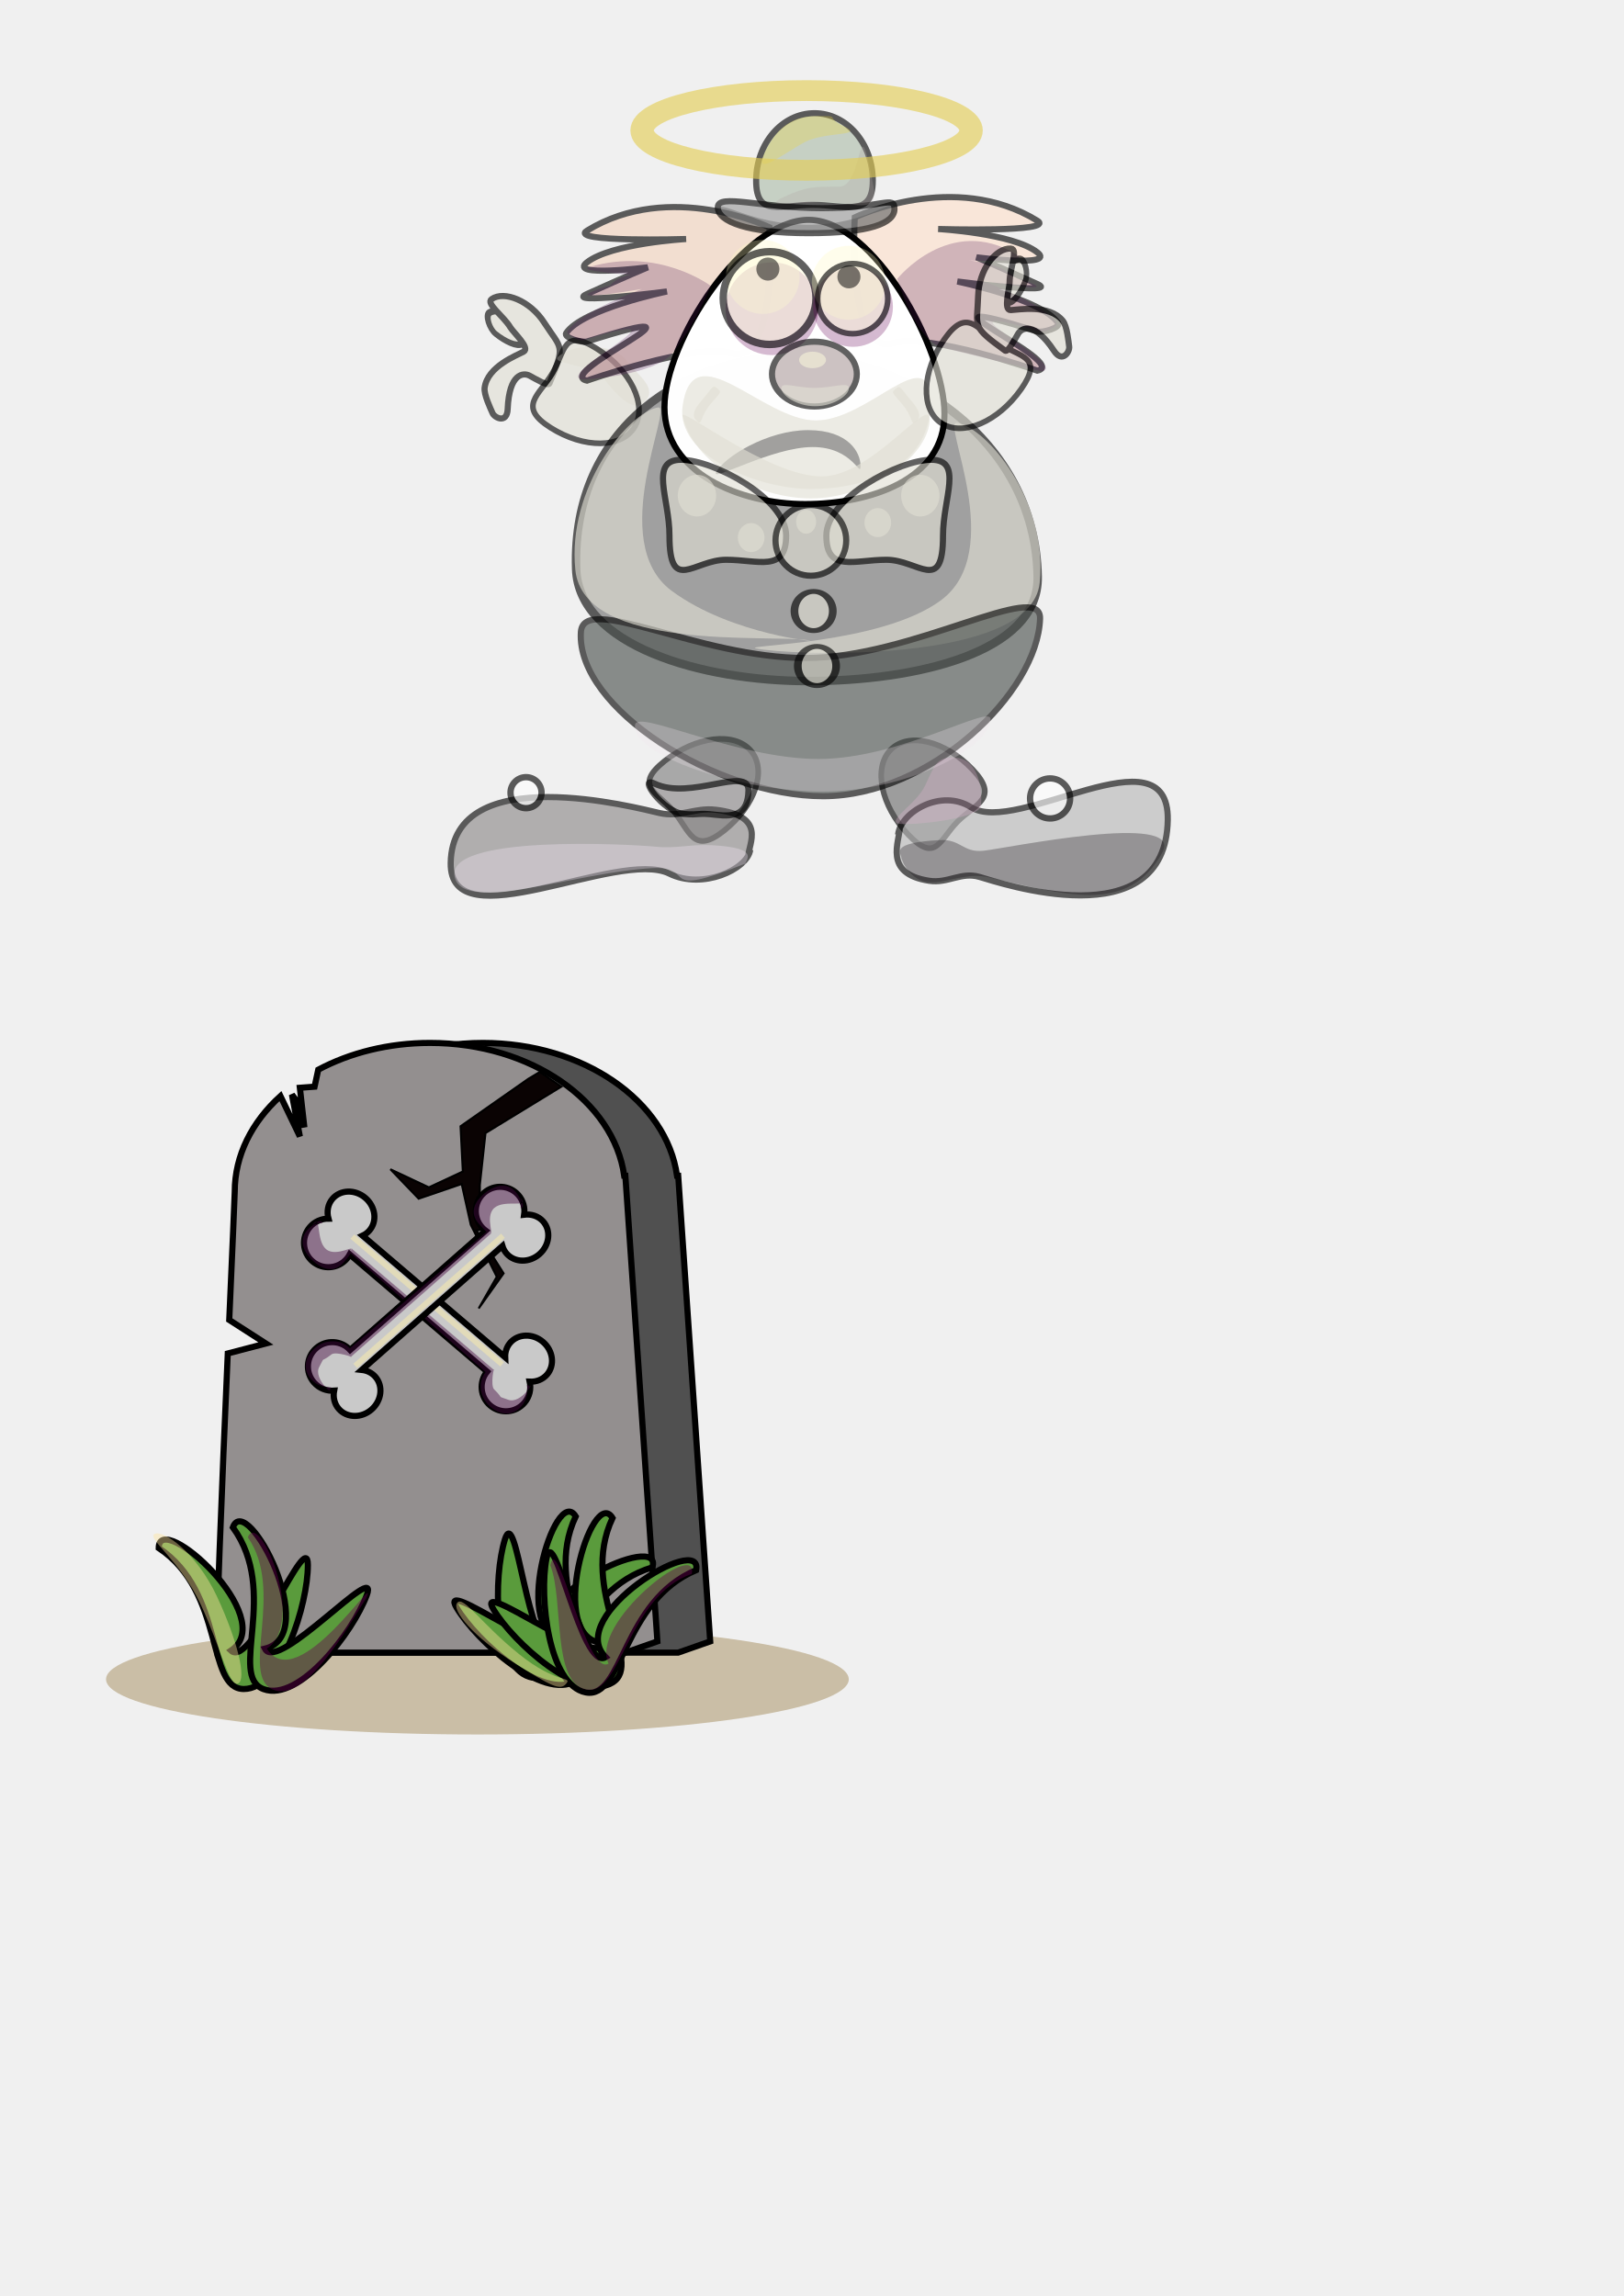
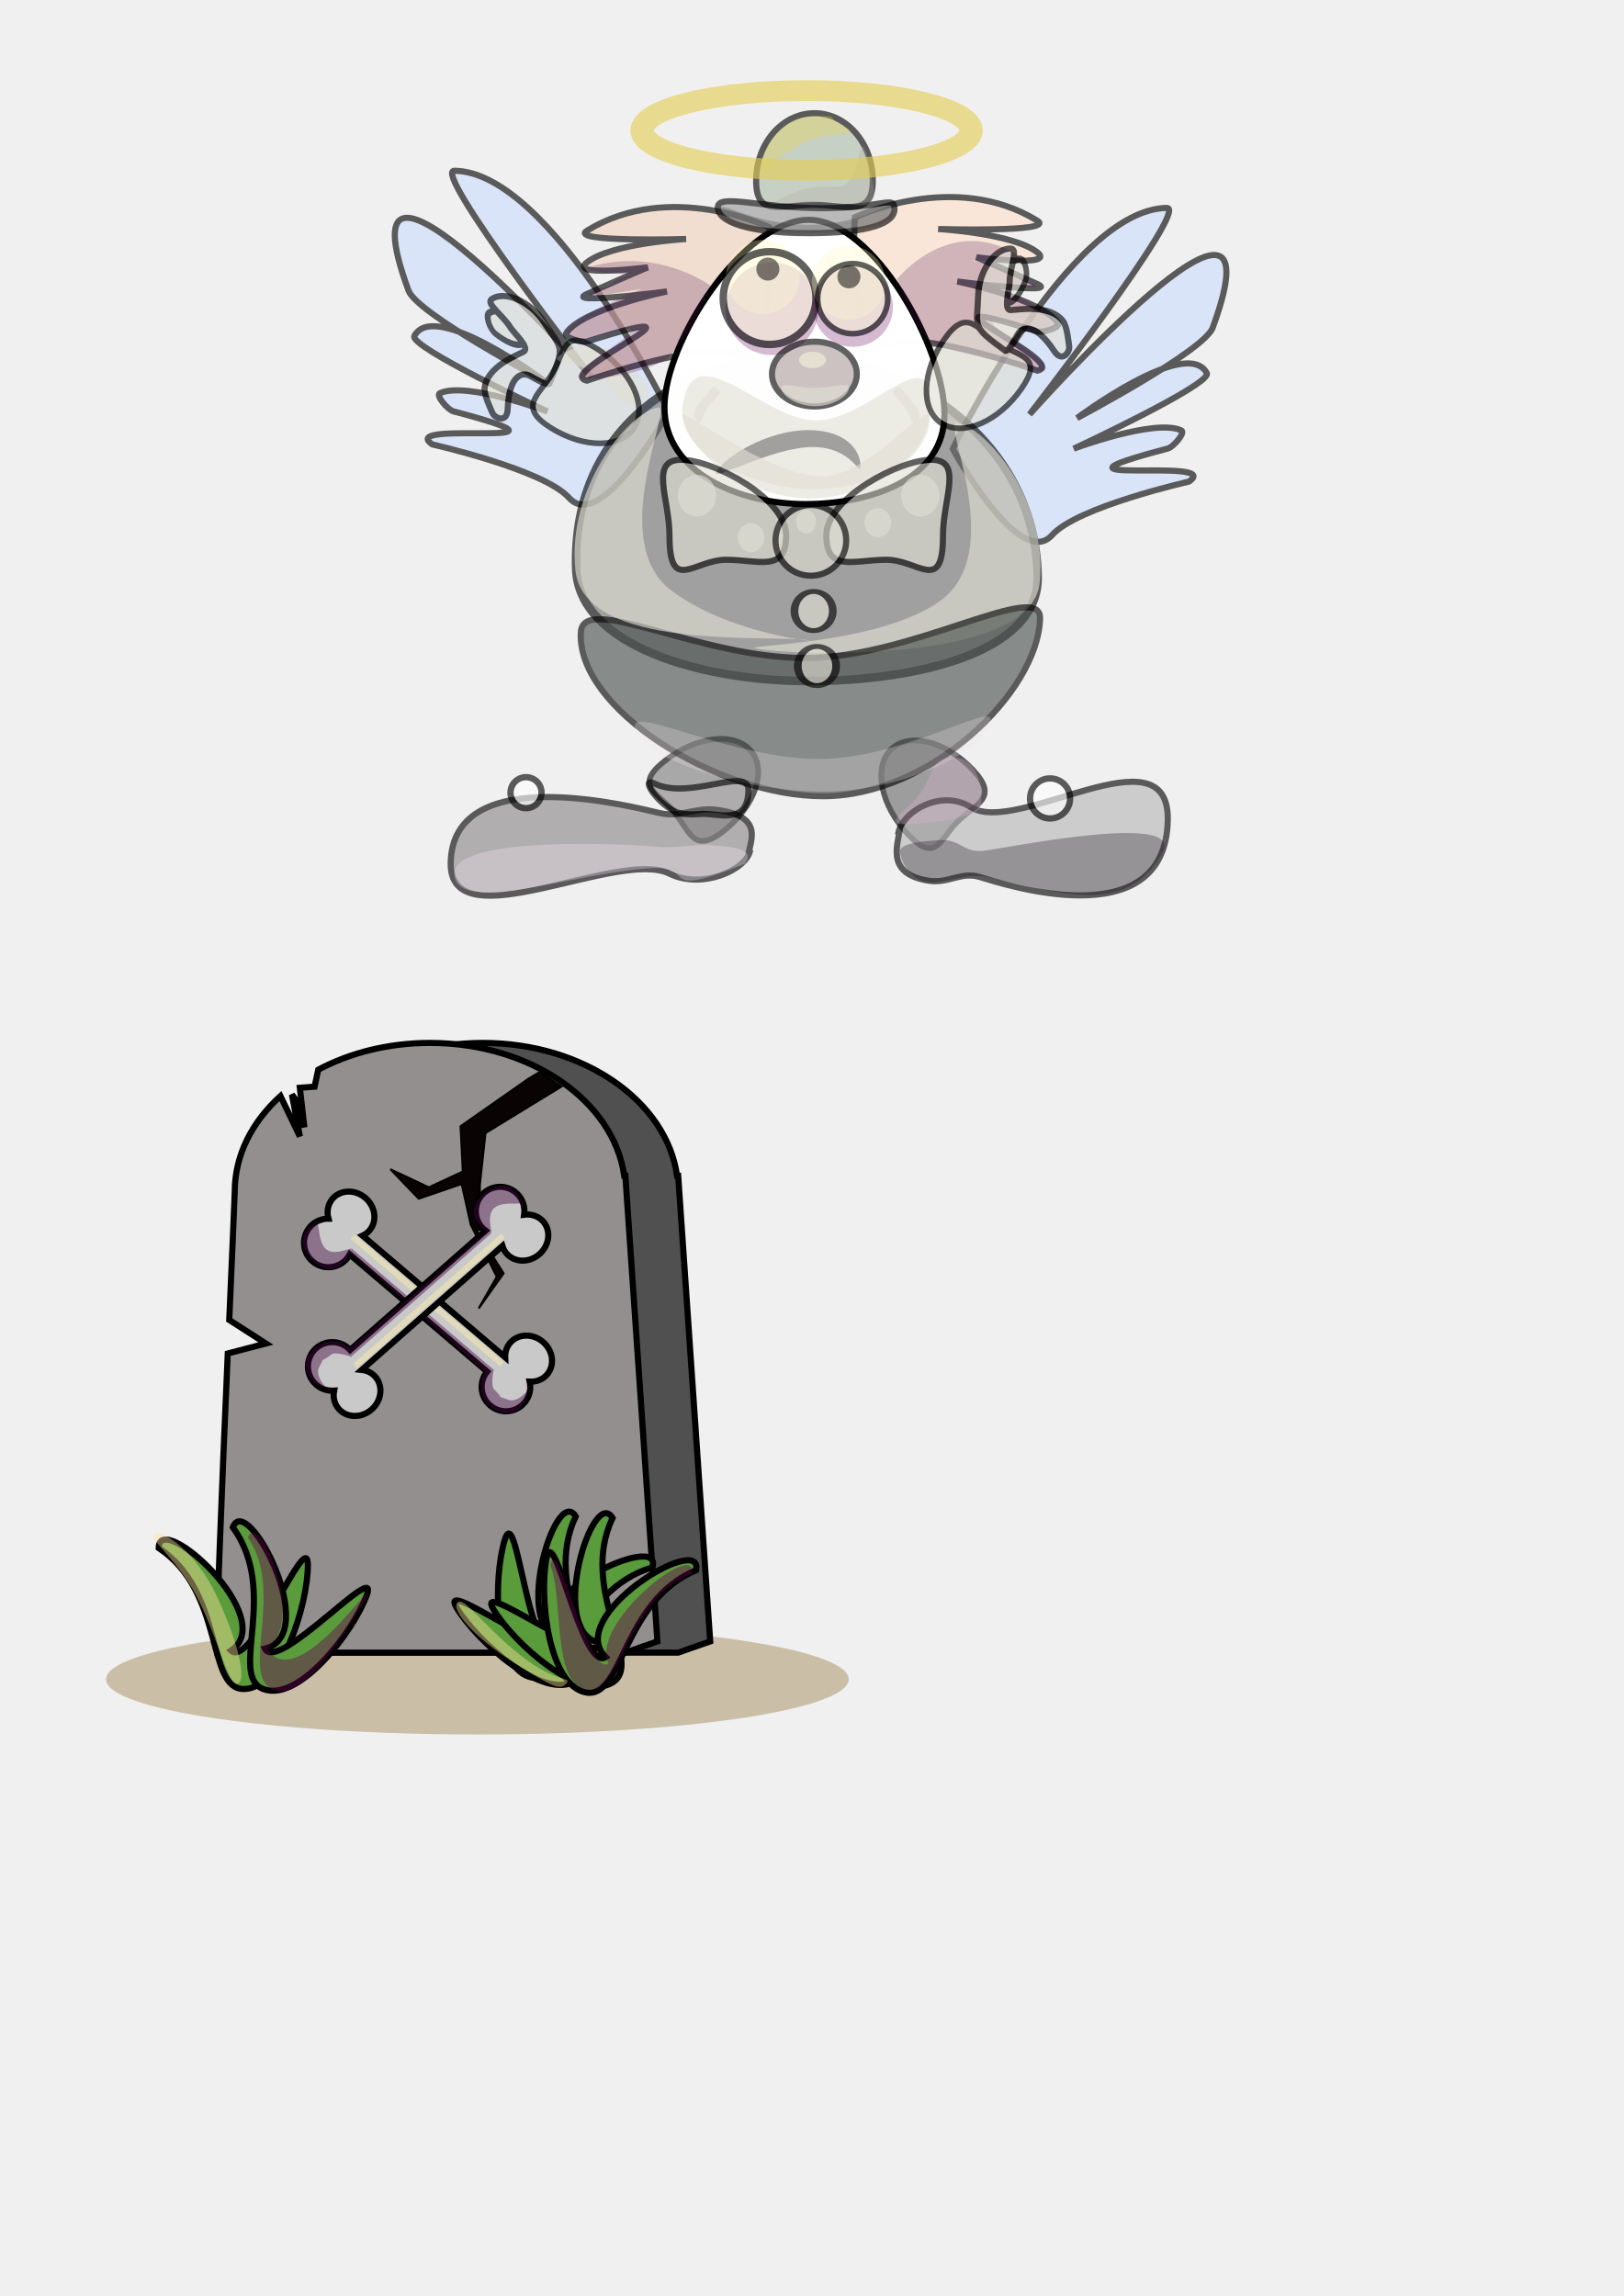
<svg xmlns="http://www.w3.org/2000/svg" width="210mm" height="297mm" id="svg2" version="1.1">
  <defs id="defs4" />
  <g id="layer1">
    <g id="g4303" transform="translate(0,119.198)">
      <path transform="matrix(0.774605,0,0,0.7744923,-3.720852,90.56246)" d="m 540.432,789.217 c 0,19.247 -104.924,34.85 -234.355,34.85 -129.431,0 -234.355,-15.603 -234.355,-34.85 0,-19.247 104.924,-34.85 234.355,-34.85 129.431,0 234.355,15.603 234.355,34.85 z" id="path3773" style="color:#000000;fill:#8d6d2d;fill-opacity:0.38;fill-rule:nonzero;stroke:none;stroke-width:3;marker:none;visibility:visible;display:inline;overflow:visible;enable-background:accumulate" />
      <g transform="translate(-2.020305,-4.04061)" id="g4276">
        <path style="color:#000000;fill:#505050;fill-opacity:1;fill-rule:nonzero;stroke:#000000;stroke-width:3;stroke-linecap:butt;stroke-linejoin:miter;stroke-miterlimit:4;stroke-opacity:1;stroke-dasharray:none;stroke-dashoffset:0;marker:none;visibility:visible;display:inline;overflow:visible;enable-background:accumulate" d="m 238.065,394.729 c -52.722,0 -95.47,32.57 -95.47,72.754 0,5.53 -10.14,220.589 -8.607,225.766 l 10.955,-0.437 188.592,0 15.649,-5.487 -15.649,-227.659 -0.557,0 c -5.121,-36.504 -45.66,-64.936 -94.913,-64.936 z" id="rect2985" />
        <path style="color:#000000;fill:#938f8f;fill-opacity:1;fill-rule:nonzero;stroke:#000000;stroke-width:3;stroke-linecap:butt;stroke-linejoin:miter;stroke-miterlimit:4;stroke-opacity:1;stroke-dasharray:none;stroke-dashoffset:0;marker:none;visibility:visible;display:inline;overflow:visible;enable-background:accumulate" d="m 212.237,394.729 c -20.328,0 -39.174,4.84 -54.658,13.094 l -1.791,8.302 -7.189,0.532 2.203,19.362 -2.76,-11.617 -3.316,-4.405 3.873,20.451 -9.489,-19.725 c -13.938,12.645 -22.343,28.952 -22.343,46.76 0,1.884 -1.196,28.762 -2.687,62.685 l 17.913,11.521 -18.639,4.865 c -2.787,63.884 -6.108,143.563 -5.18,146.694 l 10.941,-0.436 188.592,0 15.662,-5.494 -15.662,-227.652 -0.557,0 c -5.121,-36.504 -45.66,-64.936 -94.913,-64.936 z" id="path2990" />
        <path style="color:#000000;fill:#5a9b3c;fill-opacity:1;fill-rule:nonzero;stroke:#000000;stroke-width:3;stroke-linecap:butt;stroke-linejoin:miter;stroke-miterlimit:4;stroke-opacity:1;stroke-dashoffset:0;marker:none;visibility:visible;display:inline;overflow:visible;enable-background:accumulate" d="m 152.513,649.97 c 0,19.228 -12.716,60.633 -31.299,60.633 -18.582,0 -8.969,-47.159 -41.613,-68.931 0,-19.228 59.17,34.1 35.354,50.154 9.975,9.388 37.559,-61.084 37.559,-41.856 z" id="path3760" />
        <path id="path3763" d="m 181.31,664.723 c -6.695,18.025 -33.034,52.412 -50.454,45.943 -17.42,-6.469 8.014,-47.331 -15.007,-79.104 6.695,-18.025 43.593,52.565 15.677,59.323 6.082,12.273 56.479,-44.187 49.784,-26.162 z" style="color:#000000;fill:#5a9b3c;fill-opacity:1;fill-rule:nonzero;stroke:#000000;stroke-width:3;stroke-linecap:butt;stroke-linejoin:miter;stroke-miterlimit:4;stroke-opacity:1;stroke-dashoffset:0;marker:none;visibility:visible;display:inline;overflow:visible;enable-background:accumulate" />
        <path style="color:#000000;fill:#5a9b3c;fill-opacity:1;fill-rule:nonzero;stroke:#000000;stroke-width:3;stroke-linecap:butt;stroke-linejoin:miter;stroke-miterlimit:4;stroke-opacity:1;stroke-dashoffset:0;marker:none;visibility:visible;display:inline;overflow:visible;enable-background:accumulate" d="m 248.819,637.479 c -5.689,18.367 -5.793,61.68 11.957,67.177 17.75,5.497 22.522,-42.395 60.146,-53.536 5.689,-18.367 -66.611,15.071 -48.611,37.451 -12.306,6.017 -17.803,-69.459 -23.492,-51.092 z" id="path3765" />
        <path id="path3767" d="m 225.246,670.899 c 9.914,16.476 42.159,45.4 58.081,35.821 15.923,-9.578 -16.63,-45.033 0.117,-80.514 -9.914,-16.476 -33.119,59.719 -4.434,61.199 -3.707,13.186 -63.678,-32.981 -53.764,-16.506 z" style="color:#000000;fill:#5a9b3c;fill-opacity:1;fill-rule:nonzero;stroke:#000000;stroke-width:3;stroke-linecap:butt;stroke-linejoin:miter;stroke-miterlimit:4;stroke-opacity:1;stroke-dashoffset:0;marker:none;visibility:visible;display:inline;overflow:visible;enable-background:accumulate" />
        <path style="color:#000000;fill:#5a9b3c;fill-opacity:1;fill-rule:nonzero;stroke:#000000;stroke-width:3;stroke-linecap:butt;stroke-linejoin:miter;stroke-miterlimit:4;stroke-opacity:1;stroke-dashoffset:0;marker:none;visibility:visible;display:inline;overflow:visible;enable-background:accumulate" d="m 243.243,671.681 c 9.914,16.476 42.159,45.4 58.081,35.821 15.923,-9.578 -16.63,-45.033 0.117,-80.514 -9.914,-16.476 -33.119,59.719 -4.434,61.199 -3.707,13.186 -63.678,-32.981 -53.764,-16.506 z" id="path3769" />
        <path id="path3771" d="m 269.148,646.795 c -3.651,18.878 0.972,61.944 19.216,65.471 18.244,3.527 17.761,-44.599 53.945,-59.777 3.651,-18.878 -64.569,22.248 -44.234,42.531 -11.576,7.324 -25.276,-67.102 -28.927,-48.224 z" style="color:#000000;fill:#5a9b3c;fill-opacity:1;fill-rule:nonzero;stroke:#000000;stroke-width:3;stroke-linecap:butt;stroke-linejoin:miter;stroke-miterlimit:4;stroke-opacity:1;stroke-dashoffset:0;marker:none;visibility:visible;display:inline;overflow:visible;enable-background:accumulate" />
        <path style="color:#000000;fill:#6a0051;fill-opacity:0.422;fill-rule:nonzero;stroke:none;stroke-width:3;marker:none;visibility:visible;display:inline;overflow:visible;enable-background:accumulate" d="m 271.032,650.14 c 6.751,17.217 0.519,57.44 17.613,60.767 17.094,3.327 20.162,-45.777 51.522,-56.571 3.421,-17.804 -50.13,24.111 -40.663,43.826 -10.846,6.907 -25.052,-65.826 -28.473,-48.023 z" id="path3775" />
        <path id="path3777" d="m 180.907,666.398 c -9.377,14.678 -29.819,51.531 -45.705,44.398 -15.887,-7.132 6.194,-48.245 -12.037,-74.356 5.315,-13.978 29.129,41.417 9.245,54.42 15.307,24.055 55.965,-40.983 48.498,-24.462 z" style="color:#000000;fill:#6a0051;fill-opacity:0.422;fill-rule:nonzero;stroke:none;stroke-width:3;marker:none;visibility:visible;display:inline;overflow:visible;enable-background:accumulate" />
        <path style="color:#000000;fill:#ffe79d;fill-opacity:0.422;fill-rule:nonzero;stroke:none;stroke-width:3;marker:none;visibility:visible;display:inline;overflow:visible;enable-background:accumulate" d="m 108.099,665.406 c 9.993,21.467 14.613,40.49 10.319,42.488 -4.294,1.998 -8.352,-17.286 -18.345,-38.753 -9.993,-21.467 -26.721,-32.414 -22.427,-34.412 4.294,-1.998 20.46,9.21 30.453,30.677 z" id="path3779" />
        <path id="path3782" d="m 253.719,698.007 c 17.631,11.098 22.137,13.628 25.104,9.937 2.967,-3.692 -4.556,0.485 -23.017,-14.347 -18.46,-14.832 -27.308,-28.848 -30.275,-25.157 -2.967,3.692 8.146,16.952 28.188,29.567 z" style="color:#000000;fill:#ffe79d;fill-opacity:0.422;fill-rule:nonzero;stroke:none;stroke-width:3;marker:none;visibility:visible;display:inline;overflow:visible;enable-background:accumulate" />
        <g id="g3823" transform="matrix(0.5892906,0.5026688,-0.5027419,0.5892049,174.3315,-142.2862)">
          <path id="path3790" d="m 663.938,593.062 c -8.482,0 -15.375,6.245 -15.375,13.938 0,3.397 1.367,6.52 3.594,8.938 l -118.344,0 c 0.759,-1.65 1.188,-3.476 1.188,-5.375 0,-7.693 -6.862,-13.906 -15.344,-13.906 -8.482,0 -15.375,6.214 -15.375,13.906 0,4.567 2.443,8.616 6.188,11.156 C 507.134,624.536 505,628.731 505,633.438 c 0,8.482 6.862,15.344 15.344,15.344 8.482,0 15.375,-6.862 15.375,-15.344 0,-1.105 -0.122,-2.18 -0.344,-3.219 l 113.938,0 c 0.186,8.32 6.979,15 15.344,15 8.482,0 15.344,-6.862 15.344,-15.344 0,-5.011 -2.412,-9.478 -6.125,-12.281 3.301,-2.555 5.406,-6.349 5.406,-10.594 0,-7.693 -6.862,-13.938 -15.344,-13.938 z" style="color:#000000;fill:#c9c9c9;fill-opacity:1;fill-rule:nonzero;stroke:#000000;stroke-width:3.873;stroke-opacity:1;marker:none;visibility:visible;display:inline;overflow:visible;enable-background:accumulate" />
          <path style="color:#000000;fill:#450a41;fill-opacity:0.455;fill-rule:nonzero;stroke:none;stroke-width:3;marker:none;visibility:visible;display:inline;overflow:visible;enable-background:accumulate" d="m 671.009,635.063 c -7.959,2.931 -1.485,1.447 -11.082,0.806 -3.389,-0.226 -9.998,-11.662 -7.77,-9.245 l -118.344,0 c 0.759,-1.65 0.43,4.1 0.43,2.201 0,-7.693 -3.709,8.546 -12.443,8.546 -8.482,0 -16.508,-14.723 -16.508,-7.031 0,4.567 0.422,-6.536 4.167,-3.996 -3.334,2.817 -4.459,5.244 -4.459,9.951 0,8.482 7.872,12.061 16.354,12.061 8.482,0 14.365,-3.579 14.365,-12.061 0,-1.105 -0.122,-5.968 -0.344,-7.007 l 113.432,1.768 c 0.186,8.32 7.989,14.747 16.354,14.747 8.482,0 14.839,-4.589 14.839,-13.071 0,-5.011 -2.412,-9.478 -6.125,-12.281 3.301,-2.555 1.871,4.762 1.871,0.518 0,-7.693 3.492,11.064 -4.737,14.094 z" id="path3819" />
          <rect y="618.791" x="529.286" height="3.571" width="124.286" id="rect3821" style="color:#000000;fill:#fff0a8;fill-opacity:0.455;fill-rule:nonzero;stroke:none;stroke-width:3;marker:none;visibility:visible;display:inline;overflow:visible;enable-background:accumulate" />
        </g>
        <path style="fill:#0a0303;fill-opacity:1;stroke:#000000;stroke-width:1px;stroke-linecap:butt;stroke-linejoin:miter;stroke-opacity:1" d="m 265.888,408.922 -5.533,3.319 -33.197,23.235 1.107,22.128 -16.599,7.745 -18.812,-8.851 13.832,14.383 21.025,-7.192 4.426,19.916 12.726,25.448 -8.853,15.49 12.172,-17.149 -13.279,-21.022 20.472,-2.766 -18.812,-1.106 0,-18.256 2.766,-25.448 37.07,-22.682 z" id="path3836" />
        <g transform="matrix(-0.5813173,0.5118661,-0.5119406,-0.5812327,873.2609,578.7815)" id="g3828">
          <path style="color:#000000;fill:#c9c9c9;fill-opacity:1;fill-rule:nonzero;stroke:#000000;stroke-width:3.873;stroke-opacity:1;marker:none;visibility:visible;display:inline;overflow:visible;enable-background:accumulate" d="m 663.938,593.062 c -8.482,0 -15.375,6.245 -15.375,13.938 0,3.397 1.367,6.52 3.594,8.938 l -118.344,0 c 0.759,-1.65 1.188,-3.476 1.188,-5.375 0,-7.693 -6.862,-13.906 -15.344,-13.906 -8.482,0 -15.375,6.214 -15.375,13.906 0,4.567 2.443,8.616 6.188,11.156 C 507.134,624.536 505,628.731 505,633.438 c 0,8.482 6.862,15.344 15.344,15.344 8.482,0 15.375,-6.862 15.375,-15.344 0,-1.105 -0.122,-2.18 -0.344,-3.219 l 113.938,0 c 0.186,8.32 6.979,15 15.344,15 8.482,0 15.344,-6.862 15.344,-15.344 0,-5.011 -2.412,-9.478 -6.125,-12.281 3.301,-2.555 5.406,-6.349 5.406,-10.594 0,-7.693 -6.862,-13.938 -15.344,-13.938 z" id="path3830" />
          <path id="path3832" d="m 671.009,635.063 c -7.959,2.931 -1.485,1.447 -11.082,0.806 -3.389,-0.226 -9.998,-11.662 -7.77,-9.245 l -118.344,0 c 0.759,-1.65 0.43,4.1 0.43,2.201 0,-7.693 -3.709,8.546 -12.443,8.546 -8.482,0 -16.508,-14.723 -16.508,-7.031 0,4.567 0.422,-6.536 4.167,-3.996 -3.334,2.817 -4.459,5.244 -4.459,9.951 0,8.482 7.872,12.061 16.354,12.061 8.482,0 14.365,-3.579 14.365,-12.061 0,-1.105 -0.122,-5.968 -0.344,-7.007 l 113.432,1.768 c 0.186,8.32 7.989,14.747 16.354,14.747 8.482,0 14.839,-4.589 14.839,-13.071 0,-5.011 -2.412,-9.478 -6.125,-12.281 3.301,-2.555 1.871,4.762 1.871,0.518 0,-7.693 3.492,11.064 -4.737,14.094 z" style="color:#000000;fill:#450a41;fill-opacity:0.455;fill-rule:nonzero;stroke:none;stroke-width:3;marker:none;visibility:visible;display:inline;overflow:visible;enable-background:accumulate" />
          <rect style="color:#000000;fill:#fff0a8;fill-opacity:0.455;fill-rule:nonzero;stroke:none;stroke-width:3;marker:none;visibility:visible;display:inline;overflow:visible;enable-background:accumulate" id="rect3834" width="124.286" height="3.571" x="529.286" y="618.791" />
        </g>
        <flowRoot xml:space="preserve" id="flowRoot3844" style="font-size:40px;font-style:normal;font-weight:normal;line-height:125%;letter-spacing:0px;word-spacing:0px;fill:#000000;fill-opacity:1;stroke:none;font-family:Sans" transform="matrix(0.774605,0,0,0.7744923,11.92853,88.99775)">
          <flowRegion id="flowRegion3846">
            <rect id="rect3848" width="144.286" height="40" x="197.143" y="648.076" />
          </flowRegion>
          <flowPara id="flowPara3850" style="font-size:40px;font-style:italic;font-variant:normal;font-weight:800;font-stretch:normal;text-align:start;line-height:125%;writing-mode:lr-tb;text-anchor:start;font-family:Rockwell Extra Bold;-inkscape-font-specification:'Rockwell Extra Bold, Ultra-Bold Italic'">R.I.P.</flowPara>
        </flowRoot>
      </g>
    </g>
    <flowRoot xml:space="preserve" id="flowRoot3852" style="fill:black;stroke:none;stroke-opacity:1;stroke-width:1px;stroke-linejoin:miter;stroke-linecap:butt;fill-opacity:1;font-family:Sans;font-style:normal;font-weight:normal;font-size:40px;line-height:125%;letter-spacing:0px;word-spacing:0px">
      <flowRegion id="flowRegion3854">
        <rect id="rect3856" width="185.714" height="121.429" x="222.857" y="695.219" />
      </flowRegion>
      <flowPara id="flowPara3858" />
    </flowRoot>
    <g id="g4210" transform="translate(-230.3148,-329.3097)">
+       <path style="opacity:0.623;fill:#ccdeff;fill-opacity:1;stroke:#000000;stroke-width:3;stroke-miterlimit:4;stroke-opacity:1;stroke-dasharray:none" d="m 800.731,430.97 c -47.655,0.446 -104.69,117.795 -104.69,117.795 0,0 32.646,59.977 48.586,42.116 12.317,-13.801 66.823,-26.104 66.823,-26.104 18.508,-12.473 -84.267,3.301 -10.184,-16.212 2.495,-0.657 8.805,-7.8 6.456,-8.866 -12.905,-5.861 -52.57,8.973 -52.57,8.973 0,0 67.895,-31.648 65.078,-36.94 -9.721,-18.255 -63.428,21.953 -63.428,21.953 0,0 62.123,-32.774 66.306,-44.152 36.724,-99.896 -89.54,42.392 -89.54,42.392 0,0 78.262,-101.06 67.164,-100.956 z" id="path3079" />
+       <path id="path3849" d="m 452.374,412.787 c 47.655,0.446 104.69,117.795 104.69,117.795 0,0 -32.646,59.977 -48.586,42.116 -12.317,-13.801 -66.823,-26.104 -66.823,-26.104 -18.508,-12.473 84.267,3.301 10.184,-16.212 -2.495,-0.657 -8.805,-7.8 -6.456,-8.866 12.905,-5.861 52.57,8.973 52.57,8.973 0,0 -67.895,-31.648 -65.078,-36.94 9.721,-18.255 63.428,21.953 63.428,21.953 0,0 -62.123,-32.774 -66.306,-44.152 -36.724,-99.896 89.54,42.392 89.54,42.392 0,0 -78.262,-101.06 -67.164,-100.956 z" style="opacity:0.623;fill:#ccdeff;fill-opacity:1;stroke:#000000;stroke-width:3;stroke-miterlimit:4;stroke-opacity:1;stroke-dasharray:none" />
      <g style="opacity:0.623" id="g4185">
        <g transform="matrix(0.5651084,0.8250167,-0.8250167,0.5651084,671.0505,-221.8881)" id="g4191">
          <g style="fill:#e1dfd3;fill-opacity:1;stroke-width:3.462;stroke-miterlimit:4;stroke-dasharray:none" transform="matrix(0.988299,0,0,0.988299,417.1287,-92.74719)" id="g4999">
            <path transform="matrix(0.3898058,0,0,0.302086,23.72745,487.9673)" style="fill:#e1dfd3;fill-opacity:1;stroke:#000000;stroke-width:8.846;stroke-linecap:round;stroke-linejoin:round;stroke-miterlimit:4;stroke-opacity:1;stroke-dasharray:none" d="m 124.249,570.519 c 0,8.926 -14.232,19.855 -29.2,25.62 -9.208,3.547 -26.452,-2.507 -26.452,-11.433 0,-8.926 11.747,-30.35 27.368,-30.35 15.621,0 28.284,7.236 28.284,16.162 z" id="path4996" />
            <path style="fill:#e1dfd3;fill-opacity:1;stroke:#000000;stroke-width:3.036;stroke-linecap:round;stroke-linejoin:round;stroke-miterlimit:4;stroke-opacity:1;stroke-dasharray:none" d="m 96.124,659.94 c 0.885,1.381 -5.715,4.368 -8.718,5.915 -3.002,1.547 -6.835,7.597 7.459,18.246 5.974,4.451 -0.012,7.829 -2.532,7.352 -2.52,-0.477 -10.127,-1.635 -12.618,-3.91 -7.906,-7.222 -4.152,-22.175 -3.782,-25.995 0.369,-3.821 -10.504,-1.152 -13.737,-1.345 -3.233,-0.192 -7.398,0.683 -10.754,1.132 -3.356,0.449 -5.904,0.472 -5.904,-1.424 0,-7.584 11.377,-15.212 24.278,-14.855 15.752,0.436 14.962,-2.825 26.308,14.885 z" id="path4993" />
          </g>
          <path id="path5889" d="m 545.984,527.577 c 0.374,6.197 -11.121,8.173 -20.469,8.569 -9.348,0.396 -21.305,18.416 -21.784,12.225 -0.91,-11.742 10.758,-25.869 20.106,-26.265 9.348,-0.396 21.457,-5.961 22.147,5.471 z" style="fill:#e1dfd3;fill-opacity:1;stroke:none" />
        </g>
      </g>
      <path id="path5011" d="m 705.743,705.529 c 13.434,14.151 1.226,16.762 -7.451,25.561 -8.677,8.799 -10.536,20.455 -23.97,6.304 -13.434,-14.151 -17.29,-32.755 -8.614,-41.554 8.677,-8.799 26.601,-4.461 40.034,9.689 z" style="opacity:0.623;fill:#6b6b6b;fill-opacity:1;stroke:#000000;stroke-width:2.749;stroke-linecap:round;stroke-linejoin:round;stroke-miterlimit:4;stroke-opacity:1" />
      <path style="opacity:0.623;fill:#7d7d7d;fill-opacity:1;stroke:#000000;stroke-width:2.749;stroke-linecap:round;stroke-linejoin:round;stroke-miterlimit:4;stroke-opacity:1" d="m 584.274,735.401 c -15.252,12.168 -16.805,-0.219 -24.826,-9.619 -8.021,-9.4 -19.474,-12.255 -4.221,-24.423 15.252,-12.168 34.119,-14.412 42.141,-5.012 8.021,9.4 2.159,26.886 -13.093,39.054 z" id="path5009" />
      <path id="path4982" d="m 499.411,538.385 c -16.5,-10.415 -5.308,-15.946 0.94,-26.608 6.248,-10.662 5.186,-22.417 21.685,-12.002 16.5,10.415 24.811,27.501 18.563,38.162 -6.248,10.662 -24.688,10.862 -41.188,0.448 z" style="opacity:0.623;fill:#e1dfd3;fill-opacity:1;stroke:#000000;stroke-width:2.749;stroke-linecap:round;stroke-linejoin:round;stroke-miterlimit:4;stroke-opacity:1" />
      <path id="path4974" d="m 596.103,747.91 c 0,-5.906 9.422,-19.677 -15.941,-22.711 -10.231,-1.224 -17.32,3.913 -27.328,1.638 -10.883,-2.474 -101.244,-26.533 -102.21,24.281 -0.745,39.166 81.912,-7.049 106.871,5.308 16.198,8.02 38.116,-2.035 39.555,-11.648" style="font-size:144px;font-style:normal;font-variant:normal;font-weight:bold;font-stretch:normal;text-align:start;line-height:125%;letter-spacing:0px;word-spacing:0px;writing-mode:lr-tb;text-anchor:start;opacity:0.623;fill:#8a8787;fill-opacity:1;stroke:#000000;stroke-width:3;stroke-miterlimit:4;stroke-opacity:1;stroke-dasharray:none;font-family:Bangers;-inkscape-font-specification:Bangers Bold" />
      <path style="font-size:144px;font-style:normal;font-variant:normal;font-weight:bold;font-stretch:normal;text-align:start;line-height:125%;letter-spacing:0px;word-spacing:0px;writing-mode:lr-tb;text-anchor:start;opacity:0.623;fill:#b7b7b7;fill-opacity:1;stroke:#000000;stroke-width:3;stroke-miterlimit:4;stroke-opacity:1;stroke-dasharray:none;font-family:Bangers;-inkscape-font-specification:Bangers Bold" d="m 670.16,733.763 c 0,6.804 -8.484,22.669 14.353,26.164 9.212,1.41 15.594,-4.508 24.606,-1.887 9.799,2.85 91.158,30.567 92.028,-27.973 0.671,-45.121 -73.751,8.121 -96.224,-6.116 -14.584,-9.239 -34.319,2.345 -35.614,13.419" id="path4037" />
      <path id="path4796" d="m 737.56,611.319 c 0.624,37.211 -60.008,50.964 -112.295,50.964 -52.287,0 -112.097,-17.532 -113.312,-54.733 -2.304,-70.56 54.657,-104.117 106.944,-104.117 52.287,0 117.511,39.232 118.663,107.887 z" style="opacity:0.623;fill:#707070;fill-opacity:1;stroke:#000000;stroke-width:4.143;stroke-miterlimit:4;stroke-opacity:1;stroke-dasharray:none" />
      <path style="opacity:0.623;fill:#e1dfd3;fill-opacity:1;stroke:none" d="m 698.11,536.006 c -7.864,-1.3 24.674,62.737 -7.871,86.81 -29.516,21.832 -98.13,21.77 -90.315,23.525 14.823,3.328 134.431,8.267 138.599,-31.999 4.169,-40.266 -25.903,-75.938 -40.413,-78.337 z" id="path5872" />
      <path style="opacity:0.623;fill:#484e4b;fill-opacity:1;stroke:#000000;stroke-width:3.007;stroke-miterlimit:4;stroke-opacity:1;stroke-dasharray:none" d="m 738.712,631.775 c 0.624,-19.605 -62.312,19.235 -114.599,19.235 -52.287,0 -108.641,-32.24 -109.856,-12.64 -2.304,37.175 66.178,80.201 118.465,80.201 52.287,0 104.838,-50.625 105.99,-86.796 z" id="path4820" />
      <path style="opacity:0.623;fill:#f4d4bd;fill-opacity:1;stroke:#000000;stroke-width:3;stroke-miterlimit:4;stroke-opacity:1;stroke-dasharray:none" d="m 517.241,442.085 c 40.59,-24.973 89.208,-1.629 89.208,-1.629 0,0 4.261,68.153 -18.738,61.508 -17.771,-5.134 -70.47,13.442 -70.47,13.442 -17.664,-3.633 73.113,-42.032 0,-19.145 -2.462,0.771 -11.605,-1.921 -10.184,-4.073 7.81,-11.828 49.288,-20.367 49.288,-20.367 0,0 -50.991,6.587 -39.105,1.222 18.85,-8.509 29.736,-13.035 29.736,-13.035 0,0 -39.279,5.031 -29.736,-2.444 11.896,-9.318 48.474,-11.406 48.474,-11.406 0,0 -57.927,1.743 -48.474,-4.073 z" id="rect4718" />
      <path id="path4721" d="m 737.367,437.197 c -40.59,-24.973 -89.208,-1.629 -89.208,-1.629 0,0 -4.261,68.153 18.738,61.508 17.771,-5.134 70.47,13.442 70.47,13.442 17.664,-3.633 -73.113,-42.032 0,-19.145 2.462,0.771 11.605,-1.921 10.184,-4.073 -7.81,-11.828 -49.288,-20.367 -49.288,-20.367 0,0 50.991,6.587 39.105,1.222 -18.85,-8.509 -29.736,-13.035 -29.736,-13.035 0,0 39.279,5.031 29.736,-2.444 -11.896,-9.318 -48.474,-11.406 -48.474,-11.406 0,0 57.927,1.743 48.474,-4.073 z" style="opacity:0.623;fill:#ffe1cb;fill-opacity:1;stroke:#000000;stroke-width:3;stroke-miterlimit:4;stroke-opacity:1;stroke-dasharray:none" />
      <path style="opacity:0.99;fill:#ffffff;fill-opacity:1;stroke:#000000;stroke-width:3;stroke-miterlimit:4;stroke-opacity:1;stroke-dasharray:none" d="m 691.99,531.7 c 0,32.17 -36.404,44.056 -68.125,44.056 -31.721,0 -68.742,-15.144 -68.742,-47.314 0,-32.17 38.749,-91.652 70.47,-91.652 31.721,0 66.397,62.74 66.397,94.91 z" id="path4188" />
      <path transform="matrix(1.381722,0,0,1.381722,401.451,-551.286)" d="m 165.665,746.539 c 0,9.066 -7.349,16.415 -16.415,16.415 -9.066,0 -16.415,-7.349 -16.415,-16.415 0,-9.066 7.349,-16.415 16.415,-16.415 9.066,0 16.415,7.349 16.415,16.415 z" id="path4748" style="opacity:0.623;fill:#680056;fill-opacity:0.43;stroke:none" />
      <path style="opacity:0.623;fill:#fffbc0;fill-opacity:0.484;stroke:none" id="path4754" d="m 165.665,746.539 c 0,9.066 -7.349,16.415 -16.415,16.415 -9.066,0 -16.415,-7.349 -16.415,-16.415 0,-9.066 7.349,-16.415 16.415,-16.415 9.066,0 16.415,7.349 16.415,16.415 z" transform="matrix(1.095648,0,0,1.101852,439.6575,-357.8805)" />
      <path style="opacity:0.623;fill:#ae9d9d;fill-opacity:1;stroke:#000000;stroke-width:2.63;stroke-linecap:round;stroke-linejoin:round;stroke-miterlimit:4;stroke-opacity:1;stroke-dasharray:none" id="path4699" d="m 292.944,797.551 c 0,7.671 -8.141,13.89 -18.183,13.89 -10.042,0 -18.183,-6.219 -18.183,-13.89 0,-7.671 8.141,-13.89 18.183,-13.89 10.042,0 18.183,6.219 18.183,13.89 z" transform="matrix(1.140555,0,0,1.140555,315.0309,-397.4565)" />
      <path style="opacity:0.623;fill:#e1dfd3;fill-opacity:1;stroke:none" d="m 645.271,519.107 c 0,3.426 -7.387,8.795 -16.499,8.795 -9.112,0 -16.499,-5.369 -16.499,-8.795 0,-3.426 7.099,-0.154 16.211,-0.154 9.112,0 16.787,-3.272 16.787,0.154 z" id="path4701" />
      <path style="opacity:0.623;fill:#fffdde;fill-opacity:0.823;stroke:none" id="path4704" d="m 273.751,792.248 c 0,1.674 -1.809,3.03 -4.041,3.03 -2.232,0 -4.041,-1.357 -4.041,-3.03 0,-1.674 1.809,-3.03 4.041,-3.03 2.232,0 4.041,1.357 4.041,3.03 z" transform="matrix(1.627667,0,0,1.330647,188.5002,-548.921)" />
      <path style="opacity:0.623;fill:#fffdde;fill-opacity:0.823;stroke:#000000;stroke-width:2.63;stroke-miterlimit:4;stroke-opacity:1;stroke-dasharray:none" id="path4706" d="m 165.665,746.539 c 0,9.066 -7.349,16.415 -16.415,16.415 -9.066,0 -16.415,-7.349 -16.415,-16.415 0,-9.066 7.349,-16.415 16.415,-16.415 9.066,0 16.415,7.349 16.415,16.415 z" transform="matrix(1.381722,0,0,1.381722,400.2989,-556.4706)" />
      <path style="opacity:0.623;fill:#680056;fill-opacity:0.43;stroke:none" id="path4750" d="m 165.665,746.539 c 0,9.066 -7.349,16.415 -16.415,16.415 -9.066,0 -16.415,-7.349 -16.415,-16.415 0,-9.066 7.349,-16.415 16.415,-16.415 9.066,0 16.415,7.349 16.415,16.415 z" transform="matrix(1.188705,0,0,1.188705,469.8634,-408.0555)" />
      <path transform="matrix(1.095648,0,0,1.101852,481.6136,-355.0291)" d="m 165.665,746.539 c 0,9.066 -7.349,16.415 -16.415,16.415 -9.066,0 -16.415,-7.349 -16.415,-16.415 0,-9.066 7.349,-16.415 16.415,-16.415 9.066,0 16.415,7.349 16.415,16.415 z" id="path4752" style="opacity:0.623;fill:#fffbc0;fill-opacity:0.484;stroke:none" />
      <path transform="matrix(1.044088,0,0,1.044088,491.3035,-304.1258)" d="m 165.665,746.539 c 0,9.066 -7.349,16.415 -16.415,16.415 -9.066,0 -16.415,-7.349 -16.415,-16.415 0,-9.066 7.349,-16.415 16.415,-16.415 9.066,0 16.415,7.349 16.415,16.415 z" id="path4708" style="opacity:0.623;fill:#fffdde;fill-opacity:0.823;stroke:#000000;stroke-width:2.63;stroke-miterlimit:4;stroke-opacity:1;stroke-dasharray:none" />
      <path style="opacity:0.623;fill:#000000;fill-opacity:0.823;stroke:none" id="path4710" d="m 165.665,746.539 c 0,9.066 -7.349,16.415 -16.415,16.415 -9.066,0 -16.415,-7.349 -16.415,-16.415 0,-9.066 7.349,-16.415 16.415,-16.415 9.066,0 16.415,7.349 16.415,16.415 z" transform="matrix(0.3438438,0,0,0.3438438,593.9733,207.9555)" />
      <path transform="matrix(0.3438438,0,0,0.3438438,554.3506,204.1655)" d="m 165.665,746.539 c 0,9.066 -7.349,16.415 -16.415,16.415 -9.066,0 -16.415,-7.349 -16.415,-16.415 0,-9.066 7.349,-16.415 16.415,-16.415 9.066,0 16.415,7.349 16.415,16.415 z" id="path4712" style="opacity:0.623;fill:#000000;fill-opacity:0.823;stroke:none" />
      <path id="path4723" d="m 656.959,417.644 c 0,18.222 -13.581,11.813 -29.329,11.813 -15.748,0 -27.699,6.41 -27.699,-11.813 0,-18.222 12.766,-32.995 28.514,-32.995 15.748,0 28.514,14.772 28.514,32.995 z" style="opacity:0.623;fill:#adbeaa;fill-opacity:1;stroke:#000000;stroke-width:3;stroke-linecap:round;stroke-linejoin:round;stroke-miterlimit:4;stroke-opacity:1" />
      <path id="path4726" d="m 667.55,431.494 c 0,6.974 -12.035,11.813 -41.956,11.813 -29.921,0 -44.4,-5.654 -44.4,-12.628 0,-6.974 20.997,0.407 50.918,0.407 29.921,0 35.439,-6.567 35.439,0.407 z" style="opacity:0.623;fill:#9a9a9a;fill-opacity:1;stroke:#000000;stroke-width:3;stroke-linecap:round;stroke-linejoin:round;stroke-miterlimit:4;stroke-opacity:1" />
      <path style="opacity:0.623;fill:#e1dfd3;fill-opacity:1;stroke:none" d="m 685.088,526.12 c 0,32.255 -32.316,42.241 -58.404,42.241 -26.089,0 -65.975,-16.265 -62.716,-40.373 4.975,-36.808 39.072,6.879 65.161,6.879 26.089,0 55.96,-40.187 55.96,-8.747 z" id="path4733" />
      <path id="path4736" d="m 650.966,557.029 c 0,6.512 -3.424,-9.159 -23.385,-9.159 -19.961,0 -49.75,17.276 -47.257,12.409 3.807,-7.431 25.026,-20.677 44.987,-20.677 19.96,0 25.655,11.079 25.655,17.427 z" style="opacity:0.623;fill:#737373;fill-opacity:1;stroke:none" />
      <path style="opacity:0.623;fill:#b1a7a7;fill-opacity:0.446;stroke:none" d="m 657.317,420.709 c 2.614,14.163 -10.734,7.3 -23.18,7.3 -12.446,0 -33.366,3.36 -20.263,-2.615 10.591,-4.829 14.221,-4.839 26.667,-4.839 12.446,0 8.628,-43.984 16.775,0.154 z" id="path4738" />
      <path id="path4740" d="m 606.175,400.034 c 5.782,-10.021 13.349,-14.043 23.587,-14.021 12.61,0.028 2.816,0.102 13.134,5.059 10.492,5.041 -9.129,2.394 -19.131,7.69 -11,5.824 -28.5,20.181 -17.59,1.272 z" style="opacity:0.623;fill:#f1d731;fill-opacity:0.446;stroke:none" />
      <path style="opacity:0.623;fill:#3c3c3c;fill-opacity:0.462;stroke:none" d="m 667.55,431.494 c 0,6.974 -12.035,11.813 -41.956,11.813 -29.921,0 -44.4,-3.925 -44.4,-10.899 0,-6.974 14.66,6.744 44.581,6.744 29.921,0 41.775,-14.632 41.775,-7.658 z" id="path4742" />
      <path id="path4758" d="m 684.512,537.066 c -3.456,18.429 -31.74,35.904 -57.828,35.904 -26.089,0 -57.446,-16.624 -62.716,-40.373 -1.073,-4.836 41.952,29.634 68.041,29.634 26.089,0 56.229,-45.025 52.504,-25.165 z" style="opacity:0.623;fill:#e1dfd3;fill-opacity:1;stroke:none" />
      <path style="opacity:0.623;fill:#4c1251;fill-opacity:0.382;stroke:none" d="m 727.427,453.846 c -32.905,-20.245 -58.518,11.813 -58.518,11.813 0,0 8.873,29.928 21.757,33.471 14.459,3.976 48.981,11.712 48.981,11.712 14.319,-2.945 -60.135,-37.818 -0.864,-19.265 1.996,0.625 9.12,-2.709 7.967,-4.454 -6.331,-9.589 -36.361,-20.576 -36.361,-20.576 0,0 34.573,5.949 24.937,1.599 -15.282,-6.898 -19.786,-2.214 -19.786,-2.214 0,0 16.363,3.264 8.627,-2.796 -9.644,-7.554 -28.705,-6.802 -28.705,-6.802 0,0 39.628,2.227 31.964,-2.488 z" id="path4744" />
      <path style="opacity:0.623;fill:#e1dfd3;fill-opacity:1;stroke:none" d="m 668.275,519.319 c -2.271,1.976 -2.301,1.415 3.006,7.516 5.308,6.1 4.237,10.801 6.508,8.825 2.271,-1.976 3.289,-4.302 -2.019,-10.403 -5.308,-6.1 -5.224,-7.914 -7.496,-5.938 z" id="path4716" />
      <path id="path4756" d="m 580.828,519.116 c 2.271,1.976 2.301,1.415 -3.006,7.516 -5.308,6.1 -4.237,10.801 -6.508,8.825 -2.271,-1.976 -3.289,-4.302 2.019,-10.403 5.308,-6.1 5.224,-7.914 7.496,-5.938 z" style="opacity:0.623;fill:#e1dfd3;fill-opacity:1;stroke:none" />
      <path style="opacity:0.623;fill:#e1dfd3;fill-opacity:1;stroke:#000000;stroke-width:3;stroke-linecap:round;stroke-linejoin:round;stroke-miterlimit:4;stroke-opacity:1" d="m 614.595,591.172 c 0,18.222 -13.581,11.813 -29.329,11.813 -15.748,0 -27.699,17 -27.699,-11.813 0,-18.222 -10.045,-37.068 5.703,-37.068 15.748,0 51.325,18.846 51.325,37.068 z" id="path4800" />
      <path id="path4802" d="m 634.25,591.172 c 0,18.222 13.581,11.813 29.329,11.813 15.748,0 27.699,17 27.699,-11.813 0,-18.222 10.045,-37.068 -5.703,-37.068 -15.748,0 -51.325,18.846 -51.325,37.068 z" style="opacity:0.623;fill:#e1dfd3;fill-opacity:1;stroke:#000000;stroke-width:3;stroke-linecap:round;stroke-linejoin:round;stroke-miterlimit:4;stroke-opacity:1" />
      <path transform="matrix(1.140555,0,0,1.140555,281.0389,-450.0821)" d="m 318.198,914.981 c 0,8.368 -6.784,15.152 -15.152,15.152 -8.368,0 -15.152,-6.784 -15.152,-15.152 0,-8.368 6.784,-15.152 15.152,-15.152 8.368,0 15.152,6.784 15.152,15.152 z" id="path4798" style="opacity:0.623;fill:#e1dfd3;fill-opacity:1;stroke:#000000;stroke-width:2.63;stroke-miterlimit:4;stroke-opacity:1;stroke-dasharray:none" />
      <path transform="matrix(1.140555,0,0,1.140555,261.0233,-471.8312)" d="m 280,914.862 c 0,4.931 -3.678,8.929 -8.214,8.929 -4.537,0 -8.214,-3.997 -8.214,-8.929 0,-4.931 3.678,-8.929 8.214,-8.929 4.537,0 8.214,3.997 8.214,8.929 z" id="path4804" style="opacity:0.623;fill:#e1dfd3;fill-opacity:1;stroke:none" />
      <path style="opacity:0.623;fill:#e1dfd3;fill-opacity:1;stroke:none" id="path4806" d="m 280,914.862 c 0,4.931 -3.678,8.929 -8.214,8.929 -4.537,0 -8.214,-3.997 -8.214,-8.929 0,-4.931 3.678,-8.929 8.214,-8.929 4.537,0 8.214,3.997 8.214,8.929 z" transform="matrix(1.140555,0,0,1.140555,370.1907,-471.8312)" />
      <path transform="matrix(0.7934295,0,0,0.7934295,443.76,-141.065)" d="m 280,914.862 c 0,4.931 -3.678,8.929 -8.214,8.929 -4.537,0 -8.214,-3.997 -8.214,-8.929 0,-4.931 3.678,-8.929 8.214,-8.929 4.537,0 8.214,3.997 8.214,8.929 z" id="path4808" style="opacity:0.623;fill:#e1dfd3;fill-opacity:1;stroke:none" />
      <path style="opacity:0.623;fill:#e1dfd3;fill-opacity:1;stroke:none" id="path4810" d="m 280,914.862 c 0,4.931 -3.678,8.929 -8.214,8.929 -4.537,0 -8.214,-3.997 -8.214,-8.929 0,-4.931 3.678,-8.929 8.214,-8.929 4.537,0 8.214,3.997 8.214,8.929 z" transform="matrix(0.7934295,0,0,0.7934295,381.8442,-133.7328)" />
      <path transform="matrix(0.5950721,0,0,0.6565629,462.6394,-16.25824)" d="m 280,914.862 c 0,4.931 -3.678,8.929 -8.214,8.929 -4.537,0 -8.214,-3.997 -8.214,-8.929 0,-4.931 3.678,-8.929 8.214,-8.929 4.537,0 8.214,3.997 8.214,8.929 z" id="path4812" style="opacity:0.623;fill:#e1dfd3;fill-opacity:1;stroke:none" />
      <path transform="matrix(1.543104,0,0,0.9746957,99.52456,-148.9749)" d="m 348.571,797.186 c 0,5.426 -2.718,9.824 -6.071,9.824 -3.353,0 -6.071,-4.398 -6.071,-9.824 0,-5.426 2.718,-9.824 6.071,-9.824 3.353,0 6.071,4.398 6.071,9.824 z" id="path4814" style="opacity:0.623;fill:#e1dfd3;fill-opacity:1;stroke:#000000;stroke-width:2.446;stroke-miterlimit:4;stroke-opacity:1;stroke-dasharray:none" />
      <path style="opacity:0.623;fill:#e1dfd3;fill-opacity:1;stroke:#000000;stroke-width:2.446;stroke-miterlimit:4;stroke-opacity:1;stroke-dasharray:none" id="path4816" d="m 348.571,797.186 c 0,5.426 -2.718,9.824 -6.071,9.824 -3.353,0 -6.071,-4.398 -6.071,-9.824 0,-5.426 2.718,-9.824 6.071,-9.824 3.353,0 6.071,4.398 6.071,9.824 z" transform="matrix(1.543104,0,0,0.9746957,101.1539,-122.0904)" />
      <g style="opacity:0.623" transform="matrix(0.05710463,-0.9983682,0.9983682,0.05710463,115.5508,1199.153)" id="g4197">
        <path id="path4980" d="m 735.847,535.296 c 16.607,10.242 5.474,15.89 -0.662,26.616 -6.136,10.726 -4.952,22.47 -21.559,12.227 -16.607,-10.242 -25.096,-27.241 -18.959,-37.967 6.136,-10.726 24.574,-11.119 41.181,-0.877 z" style="fill:#e1dfd3;fill-opacity:1;stroke:#000000;stroke-width:2.749;stroke-linecap:round;stroke-linejoin:round;stroke-miterlimit:4;stroke-opacity:1" />
        <g style="fill:#e1dfd3;fill-opacity:1;stroke-width:3.462;stroke-miterlimit:4;stroke-dasharray:none" transform="matrix(-0.988299,0,0,0.988299,826.8753,-86.98651)" id="g5003">
          <path transform="matrix(0.3898058,0,0,0.302086,23.72745,487.9673)" style="fill:#e1dfd3;fill-opacity:1;stroke:#000000;stroke-width:8.846;stroke-linecap:round;stroke-linejoin:round;stroke-miterlimit:4;stroke-opacity:1;stroke-dasharray:none" d="m 124.249,570.519 c 0,8.926 -14.232,19.855 -29.2,25.62 -9.208,3.547 -26.452,-2.507 -26.452,-11.433 0,-8.926 11.747,-30.35 27.368,-30.35 15.621,0 28.284,7.236 28.284,16.162 z" id="path5005" />
          <path style="fill:#e1dfd3;fill-opacity:1;stroke:#000000;stroke-width:3.036;stroke-linecap:round;stroke-linejoin:round;stroke-miterlimit:4;stroke-opacity:1;stroke-dasharray:none" d="m 96.124,659.94 c 0.885,1.381 -5.715,4.368 -8.718,5.915 -3.002,1.547 -6.835,7.597 7.459,18.246 5.974,4.451 -0.012,7.829 -2.532,7.352 -2.52,-0.477 -10.127,-1.635 -12.618,-3.91 -7.906,-7.222 -4.152,-22.175 -3.782,-25.995 0.369,-3.821 -10.504,-1.152 -13.737,-1.345 -3.233,-0.192 -7.398,0.683 -10.754,1.132 -3.356,0.449 -5.904,0.472 -5.904,-1.424 0,-7.584 11.377,-15.212 24.278,-14.855 15.752,0.436 14.962,-2.825 26.308,14.885 z" id="path5007" />
        </g>
      </g>
      <path id="path5013" d="m 714.518,681.042 c 0.483,-7.956 -43.634,19.328 -84.115,19.328 -40.481,0 -88.719,-24.605 -89.66,-16.651 -1.784,15.087 51.235,32.548 91.717,32.548 40.481,0 81.166,-20.545 82.058,-35.225 z" style="opacity:0.623;fill:#f3e6ee;fill-opacity:0.43;stroke:none" />
      <path id="path5874" d="m 551.975,528.518 c 7.864,-1.3 -25.826,65.618 6.719,89.691 29.516,21.832 74.606,25.363 66.696,24.101 -18.855,-3.009 -109.66,5.963 -113.828,-34.303 -4.169,-40.266 25.903,-77.09 40.413,-79.489 z" style="opacity:0.623;fill:#e1dfd3;fill-opacity:1;stroke:none" />
      <path style="opacity:0.623;fill:#ebb7d9;fill-opacity:0.43;stroke:none" d="m 682.455,713.531 c -4.407,9.365 -20.833,18.229 -11.485,18.624 9.348,0.396 38.413,-2.857 38.893,-9.047 0.91,-11.742 -3.187,-23.006 -12.535,-23.402 -9.348,-0.396 -9.997,3.461 -14.873,13.824 z" id="path5876" />
      <path style="opacity:0.623;fill:#bdb9bb;fill-opacity:0.43;stroke:#000000;stroke-width:3;stroke-miterlimit:4;stroke-opacity:1;stroke-dasharray:none" d="m 564.692,727.28 c -10.319,-0.804 -22.927,-18.973 -14.505,-14.896 17.437,8.442 46.259,-8.87 45.988,3.325 -0.261,11.774 -6.713,13.071 -16.003,11.961 -9.29,-1.11 -7.381,0.241 -15.48,-0.389 z" id="path5876-4" />
      <path style="font-size:144px;font-style:normal;font-variant:normal;font-weight:bold;font-stretch:normal;text-align:start;line-height:125%;letter-spacing:0px;word-spacing:0px;writing-mode:lr-tb;text-anchor:start;opacity:0.623;fill:#fbefff;fill-opacity:0.478;stroke:none;font-family:Bangers;-inkscape-font-specification:Bangers Bold" d="m 594.136,752.758 c 0,-2.66 9.422,-8.864 -15.941,-10.231 -10.231,-0.551 -17.32,1.763 -27.328,0.738 -10.883,-1.115 -104.947,-6.456 -98.137,15.419 5.365,17.235 58.23,-2.782 96.28,-4.941 22.928,-1.301 1.002,15.784 46.072,-2.396" id="path6028" />
      <path id="path6055" d="m 670.978,749.037 c 0,-2.66 -6.571,-7.642 18.792,-9.008 10.231,-0.551 11.209,6.243 21.218,5.218 10.883,-1.115 98.425,-19.409 87.546,0.754 -16.771,31.085 -48.082,20.451 -85.282,12.167 -16.818,-3.745 -30.581,11.512 -41.184,-6.469" style="font-size:144px;font-style:normal;font-variant:normal;font-weight:bold;font-stretch:normal;text-align:start;line-height:125%;letter-spacing:0px;word-spacing:0px;writing-mode:lr-tb;text-anchor:start;opacity:0.623;fill:#131014;fill-opacity:0.478;stroke:none;font-family:Bangers;-inkscape-font-specification:Bangers Bold" />
      <path transform="matrix(0.8834795,0,0,0.883351,438.8105,-68.64926)" d="m 63.64,889.223 c 0,4.742 -3.844,8.586 -8.586,8.586 -4.742,0 -8.586,-3.844 -8.586,-8.586 0,-4.742 3.844,-8.586 8.586,-8.586 4.742,0 8.586,3.844 8.586,8.586 z" id="path6057" style="opacity:0.623;fill:#ffffff;fill-opacity:1;stroke:#000000;stroke-width:3.509;stroke-miterlimit:4;stroke-opacity:1;stroke-dasharray:none" />
      <path style="opacity:0.623;fill:#ffffff;fill-opacity:1;stroke:#000000;stroke-width:2.718;stroke-miterlimit:4;stroke-opacity:1;stroke-dasharray:none" id="path6063" d="m 63.64,889.223 c 0,4.742 -3.844,8.586 -8.586,8.586 -4.742,0 -8.586,-3.844 -8.586,-8.586 0,-4.742 3.844,-8.586 8.586,-8.586 4.742,0 8.586,3.844 8.586,8.586 z" transform="matrix(1.140555,0,0,1.140555,680.8295,-294.544)" />
      <path id="path4746" d="m 518.418,459.895 c 33.769,-10.164 59.382,9.221 59.382,9.221 0,0 -8.009,19.559 -18.589,32.607 -9.445,11.648 -44.373,13.152 -44.373,13.152 -14.319,-2.945 60.135,-37.818 0.864,-19.265 -1.996,0.625 -9.12,-2.709 -7.967,-4.454 6.331,-9.589 36.361,-20.576 36.361,-20.576 0,0 -34.573,5.949 -24.937,1.599 15.282,-6.898 19.786,-2.214 19.786,-2.214 0,0 -16.363,3.264 -8.627,-2.796 9.644,-7.554 28.417,-2.194 28.417,-2.194 0,0 -48.933,-2.487 -40.317,-5.08 z" style="opacity:0.623;fill:#4c1251;fill-opacity:0.382;stroke:none" />
      <path transform="matrix(0.76832,0,0,0.6818019,255.5241,159.1663)" d="m 585,343.076 c 0,15.78 -46.85,28.571 -104.643,28.571 -57.793,0 -104.643,-12.792 -104.643,-28.571 0,-15.78 46.85,-28.571 104.643,-28.571 57.793,0 104.643,12.792 104.643,28.571 z" id="path4208" style="opacity:0.623;color:#000000;fill:none;stroke:#e4ce54;stroke-width:14.922;stroke-linecap:round;stroke-linejoin:round;stroke-miterlimit:4;stroke-opacity:1;stroke-dasharray:none;marker:none;visibility:visible;display:inline;overflow:visible;enable-background:accumulate" />
    </g>
  </g>
</svg>
